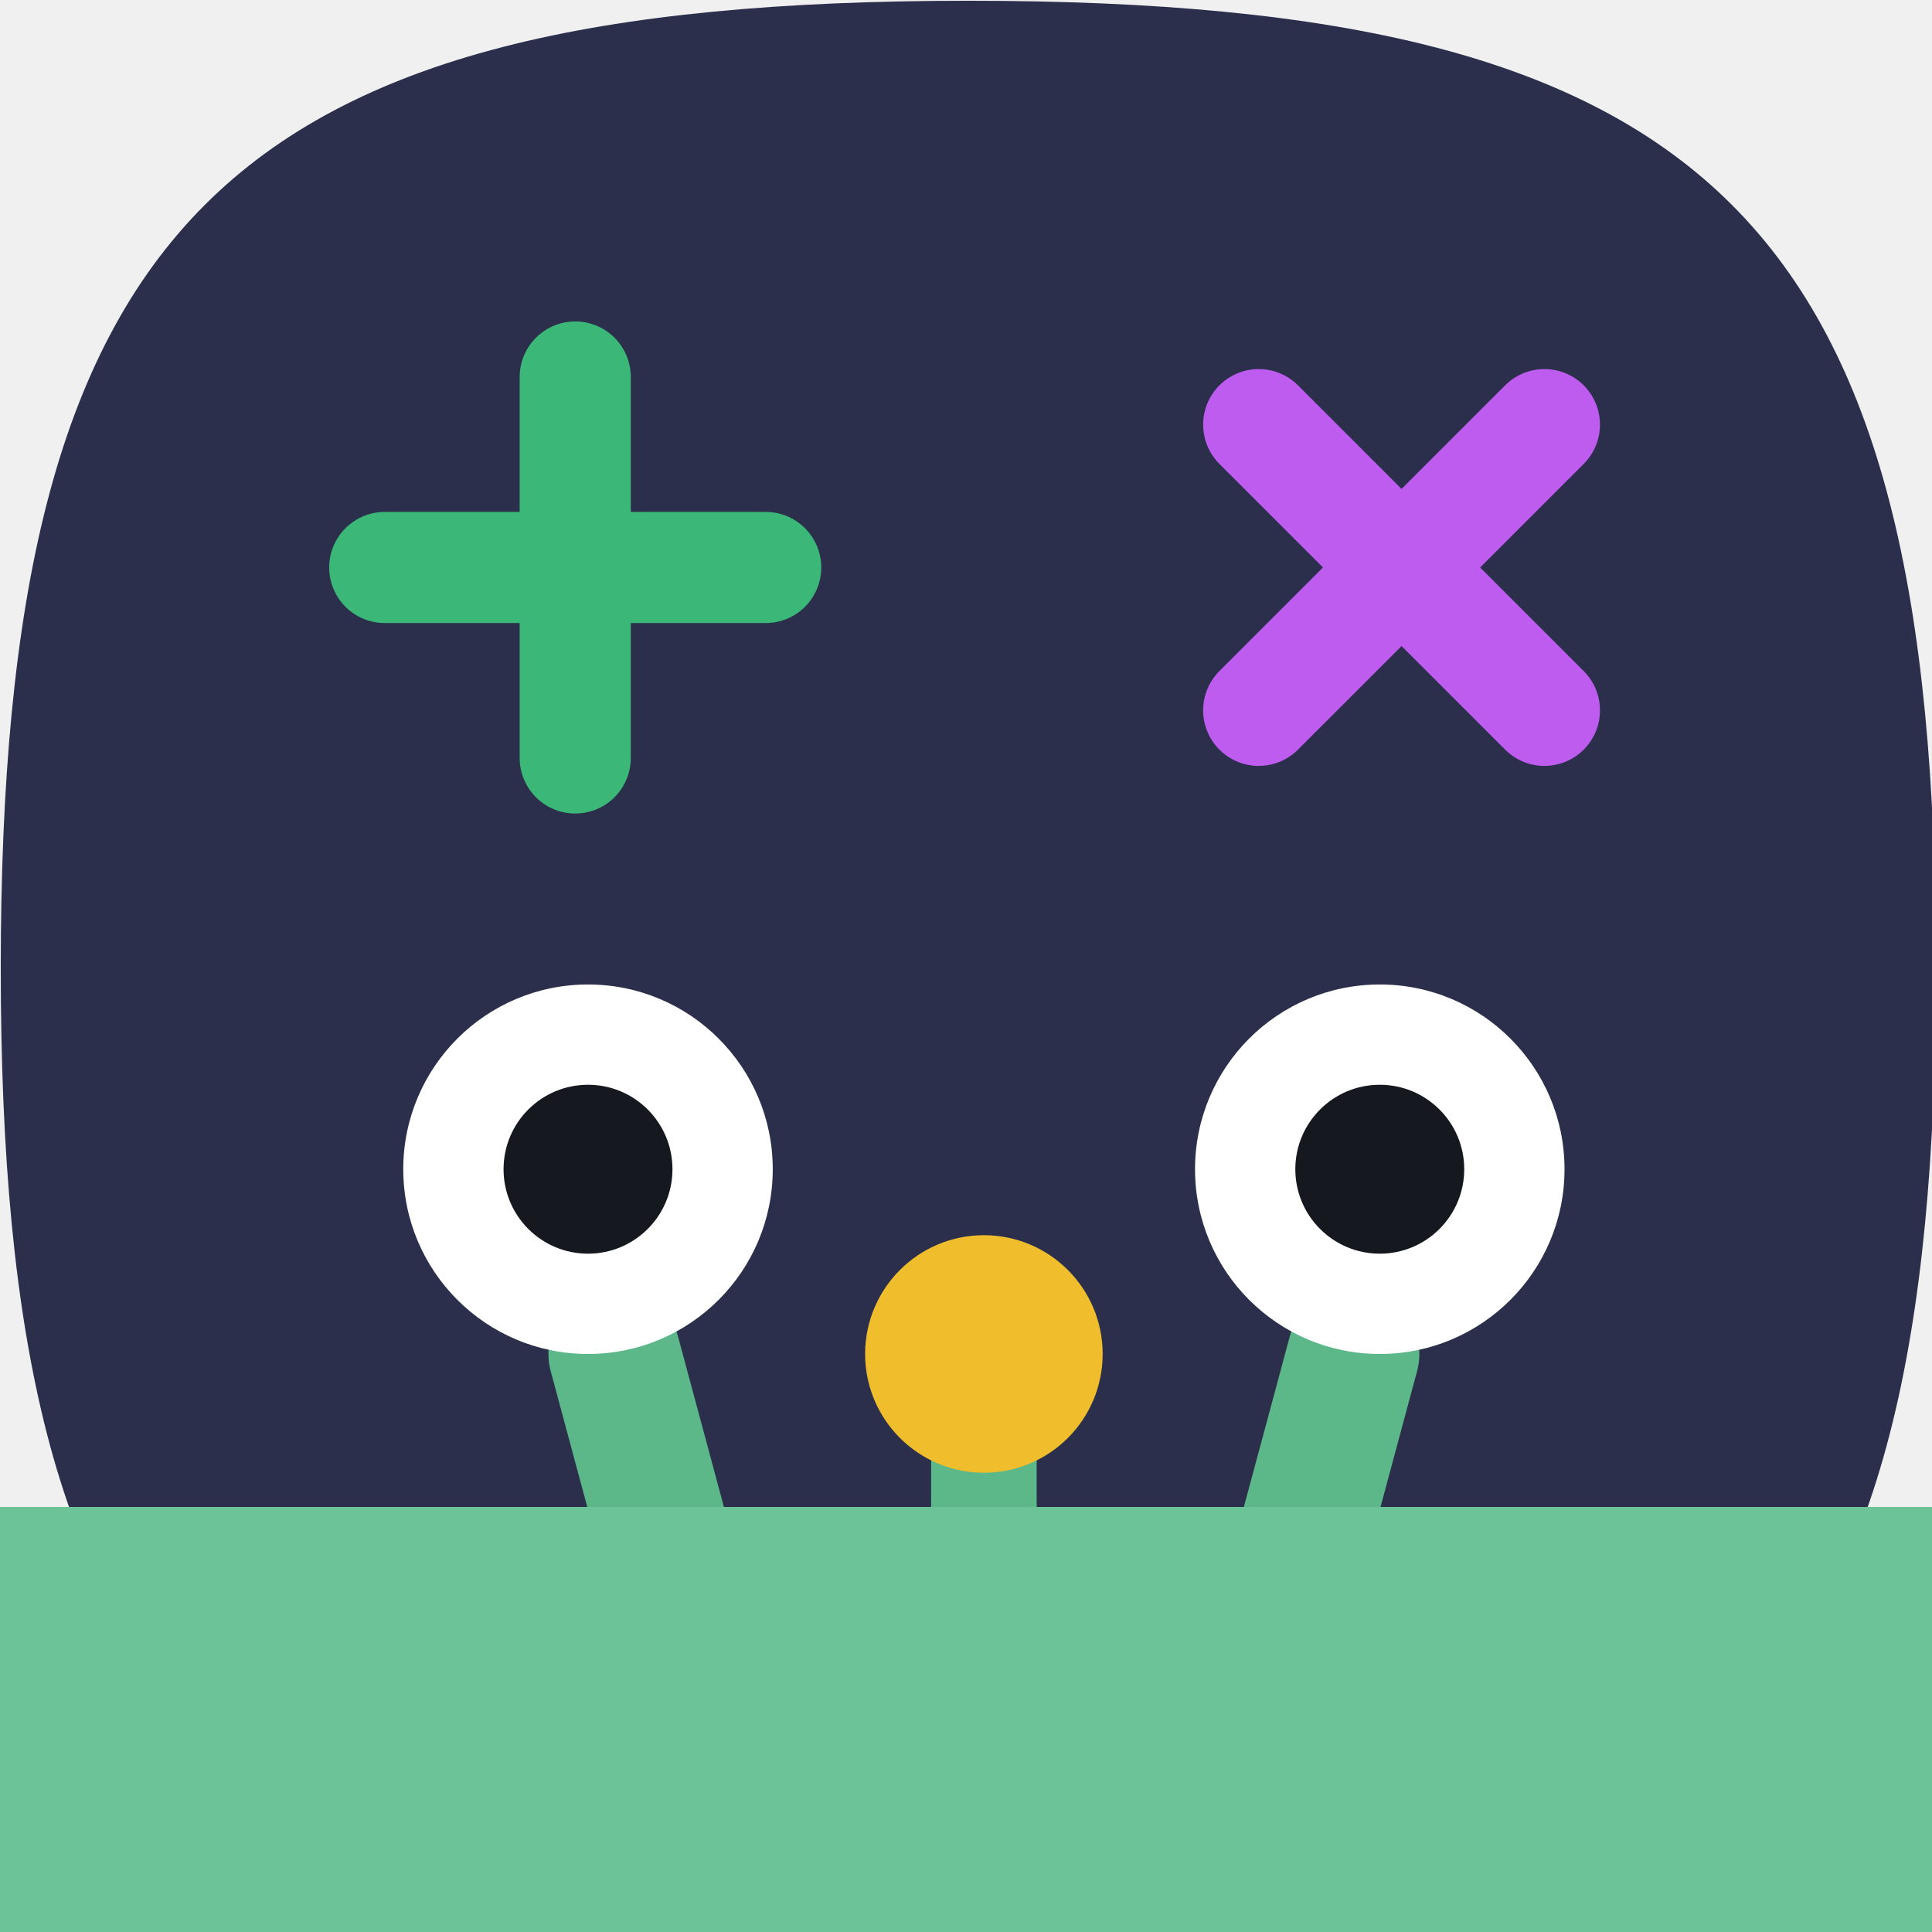
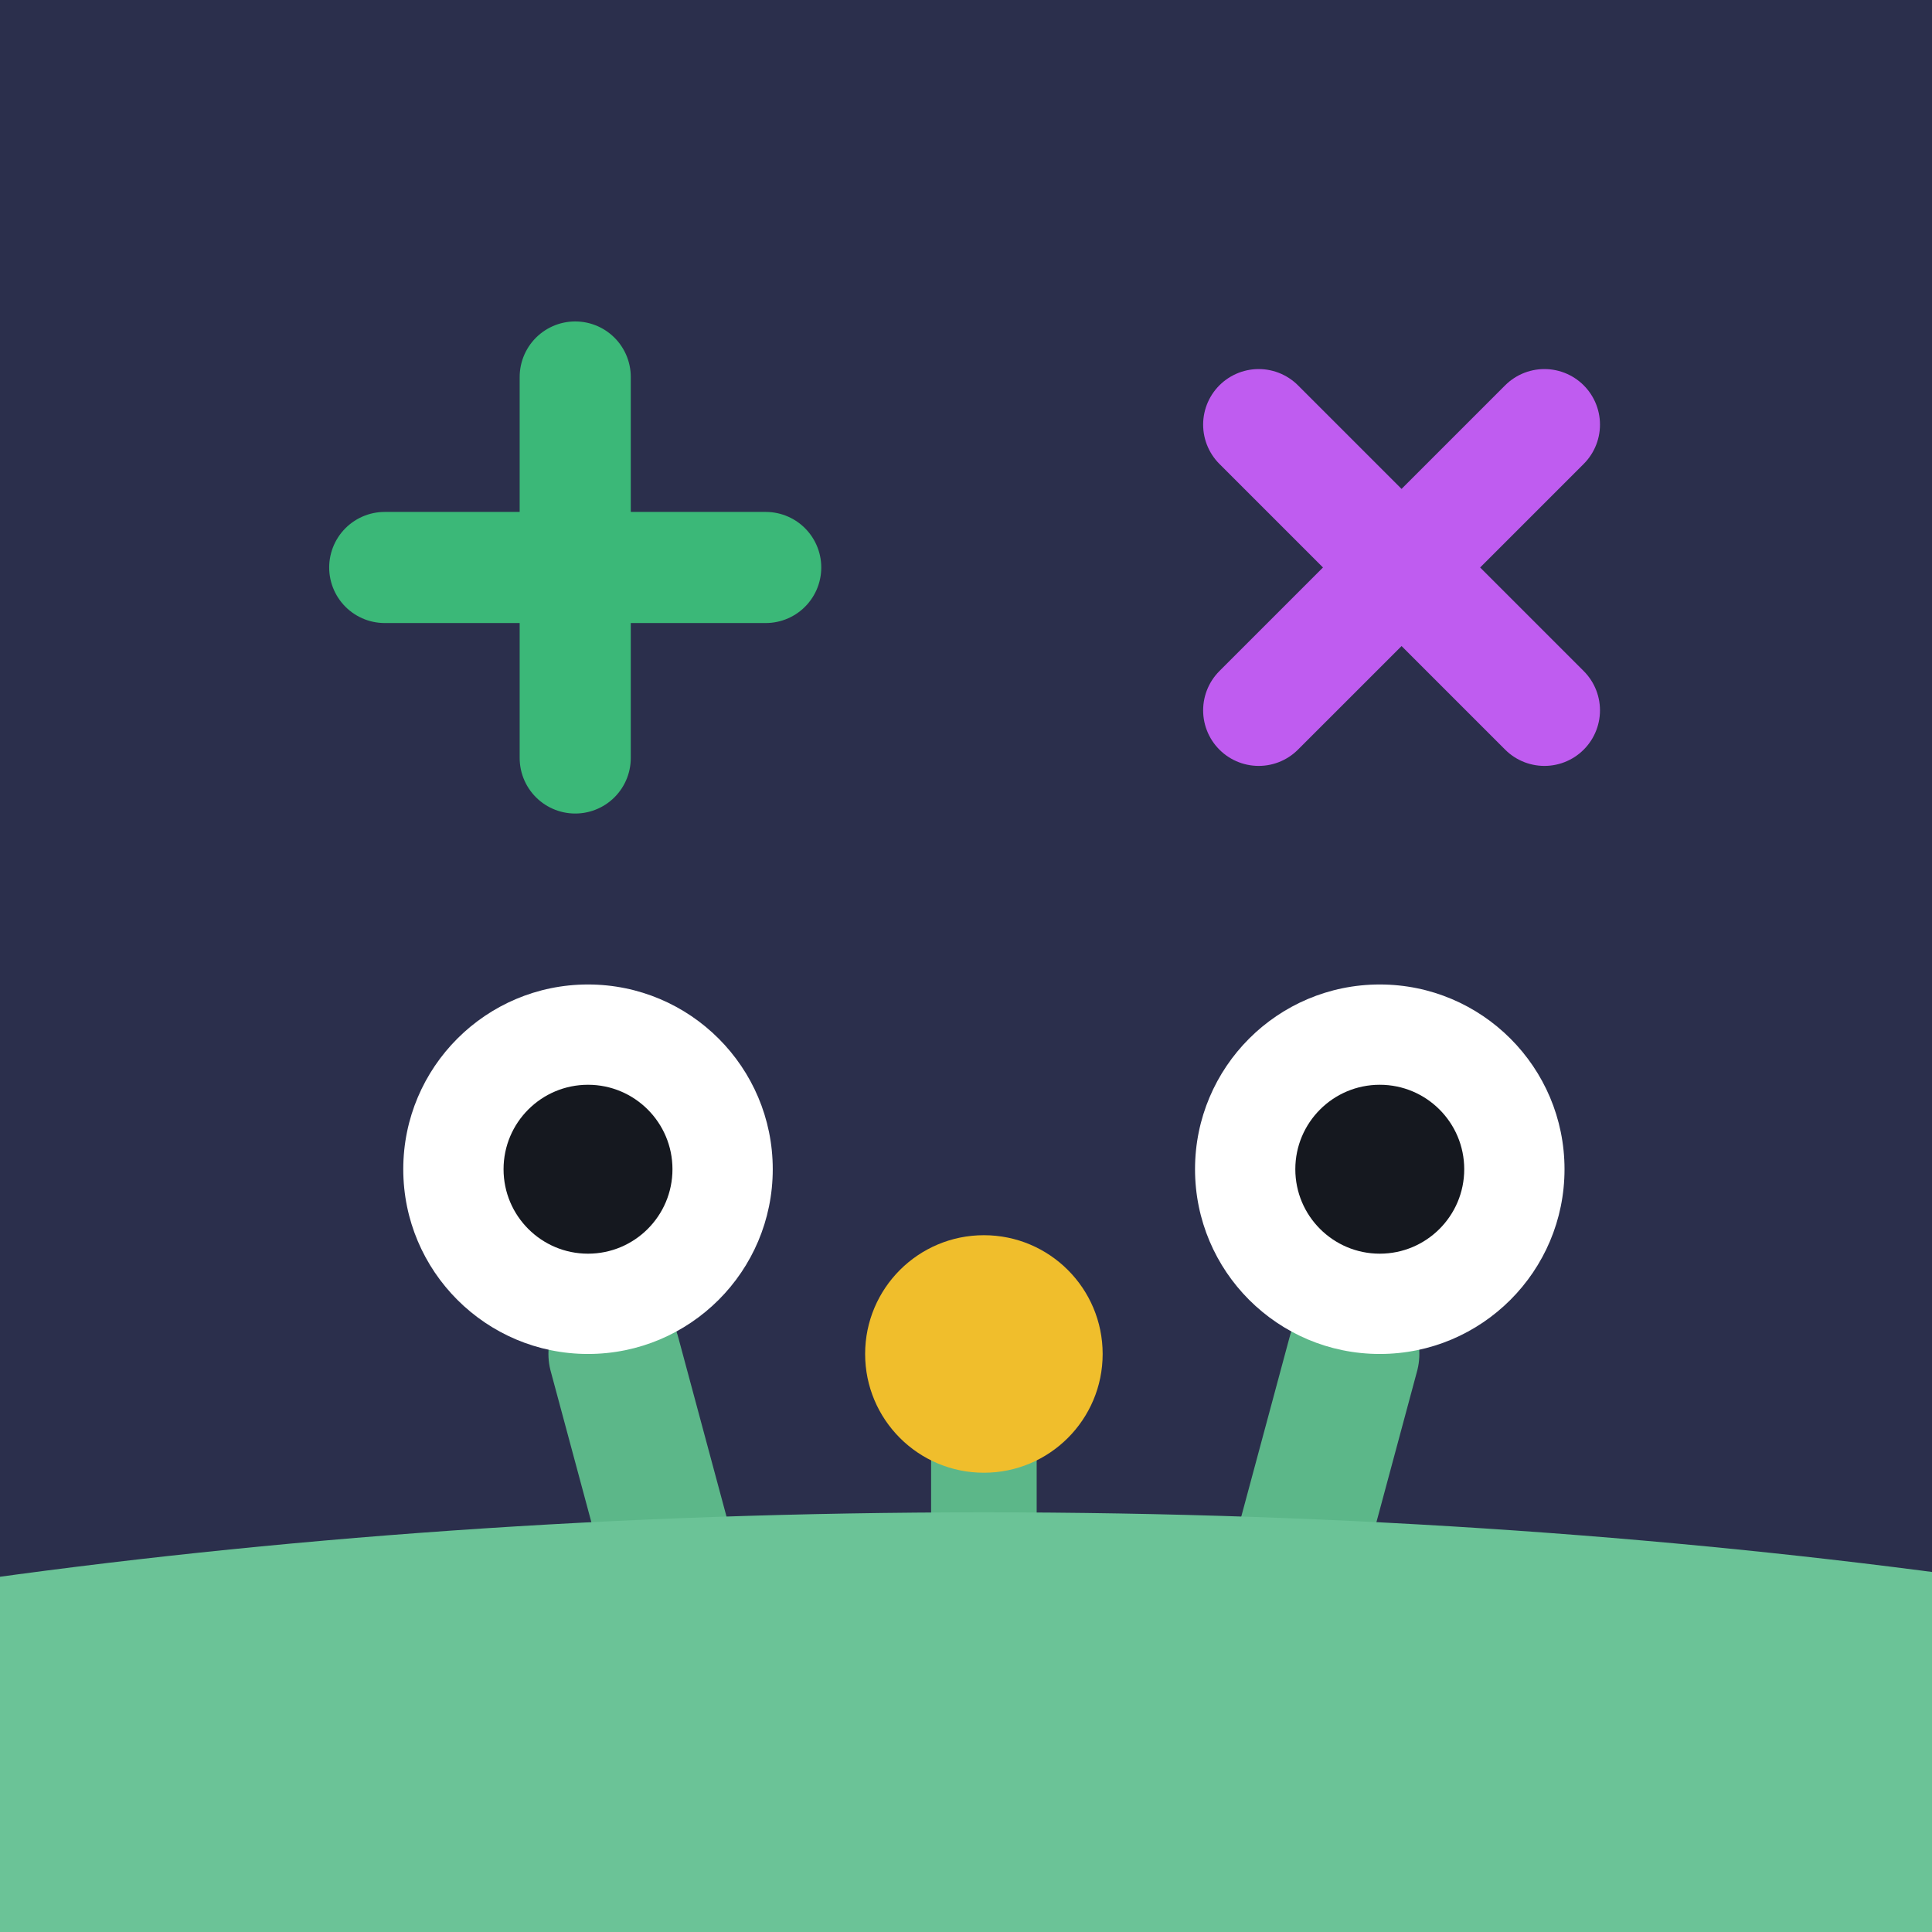
<svg xmlns="http://www.w3.org/2000/svg" viewBox="0 0 100 100" width="1024" height="1024" version="1.1" id="svg16">
  <defs id="defs1">
    <clipPath id="sq">
      <path d="M50 2 C13 2 2 13 2 50 C2 87 13 98 50 98 C87 98 98 87 98 50 C98 13 87 2 50 2 Z" id="path1" />
    </clipPath>
  </defs>
-   <g clip-path="url(#sq)" id="g16" style="opacity:1" transform="matrix(1.043403,0,0,1.043403,-2.047587,-2.047587)">
+   <g id="g16" style="opacity:1" transform="matrix(1.043403,0,0,1.043403,-2.047587,-2.047587)">
    <rect width="100" height="100" fill="#2b2f4c" id="rect1" style="display:inline;stroke:none;stroke-width:0;stroke-dasharray:none;stroke-opacity:1" ry="0" x="0" y="0" />
    <g transform="matrix(0.787447,0,0,0.787447,14.74835,14.36452)" fill="none" stroke="#3bb878" stroke-width="7" stroke-linecap="round" id="g2" style="display:inline">
      <path d="M 20,8 V 32 M 8,20 h 24" id="path2" />
    </g>
    <g transform="matrix(0.787447,0,0,0.787447,55.74017,14.36452)" fill="none" stroke="#bf5cf0" stroke-width="7" stroke-linecap="round" id="g3" style="display:inline">
      <path d="M 11,11 29,29 M 29,11 11,29" id="path3" />
    </g>
    <g transform="matrix(0.65,0,0,0.65,19,40)" fill="none" stroke="#ee8a1c" stroke-width="7" stroke-linecap="round" id="g4" style="display:none">
      <path d="M 8,20 H 32" id="path4" />
    </g>
    <g transform="matrix(0.65,0,0,0.65,55,40)" id="g5" style="display:none">
      <circle cx="20" cy="10" r="3.4" fill="#4aa6ea" id="circle4" />
      <path d="M 8,20 H 32" fill="none" stroke="#4aa6ea" stroke-width="7" stroke-linecap="round" id="path5" />
      <circle cx="20" cy="30" r="3.4" fill="#4aa6ea" id="circle5" />
    </g>
    <g transform="matrix(1.309228,0,0,1.309228,-14.69128,40.32545)" id="g15" style="display:inline">
      <path d="M 43,48 36,22" stroke="#5cb789" stroke-width="5" fill="none" stroke-linecap="round" id="path6" />
      <path d="M 57,48 64,22" stroke="#5cb789" stroke-width="5" fill="none" stroke-linecap="round" id="path7" />
      <circle cx="35" cy="15" r="7" fill="#ffffff" id="circle7" />
      <circle cx="35" cy="15" r="3.2" fill="#15181f" id="circle8" />
      <circle cx="65" cy="15" r="7" fill="#ffffff" id="circle9" />
      <circle cx="65" cy="15" r="3.2" fill="#15181f" id="circle10" />
      <path d="M 50,46 V 26" stroke="#5cb789" stroke-width="4" stroke-linecap="round" id="path10" />
      <circle cx="50" cy="22" r="4.5" fill="#f0be2c" id="circle11" />
      <ellipse cx="50" cy="62" rx="100" ry="34" fill="#6bc397" id="ellipse11" />
    </g>
  </g>
-   <rect x="-5" y="78" width="110" height="30" fill="#6bc397" id="floor" />
</svg>
